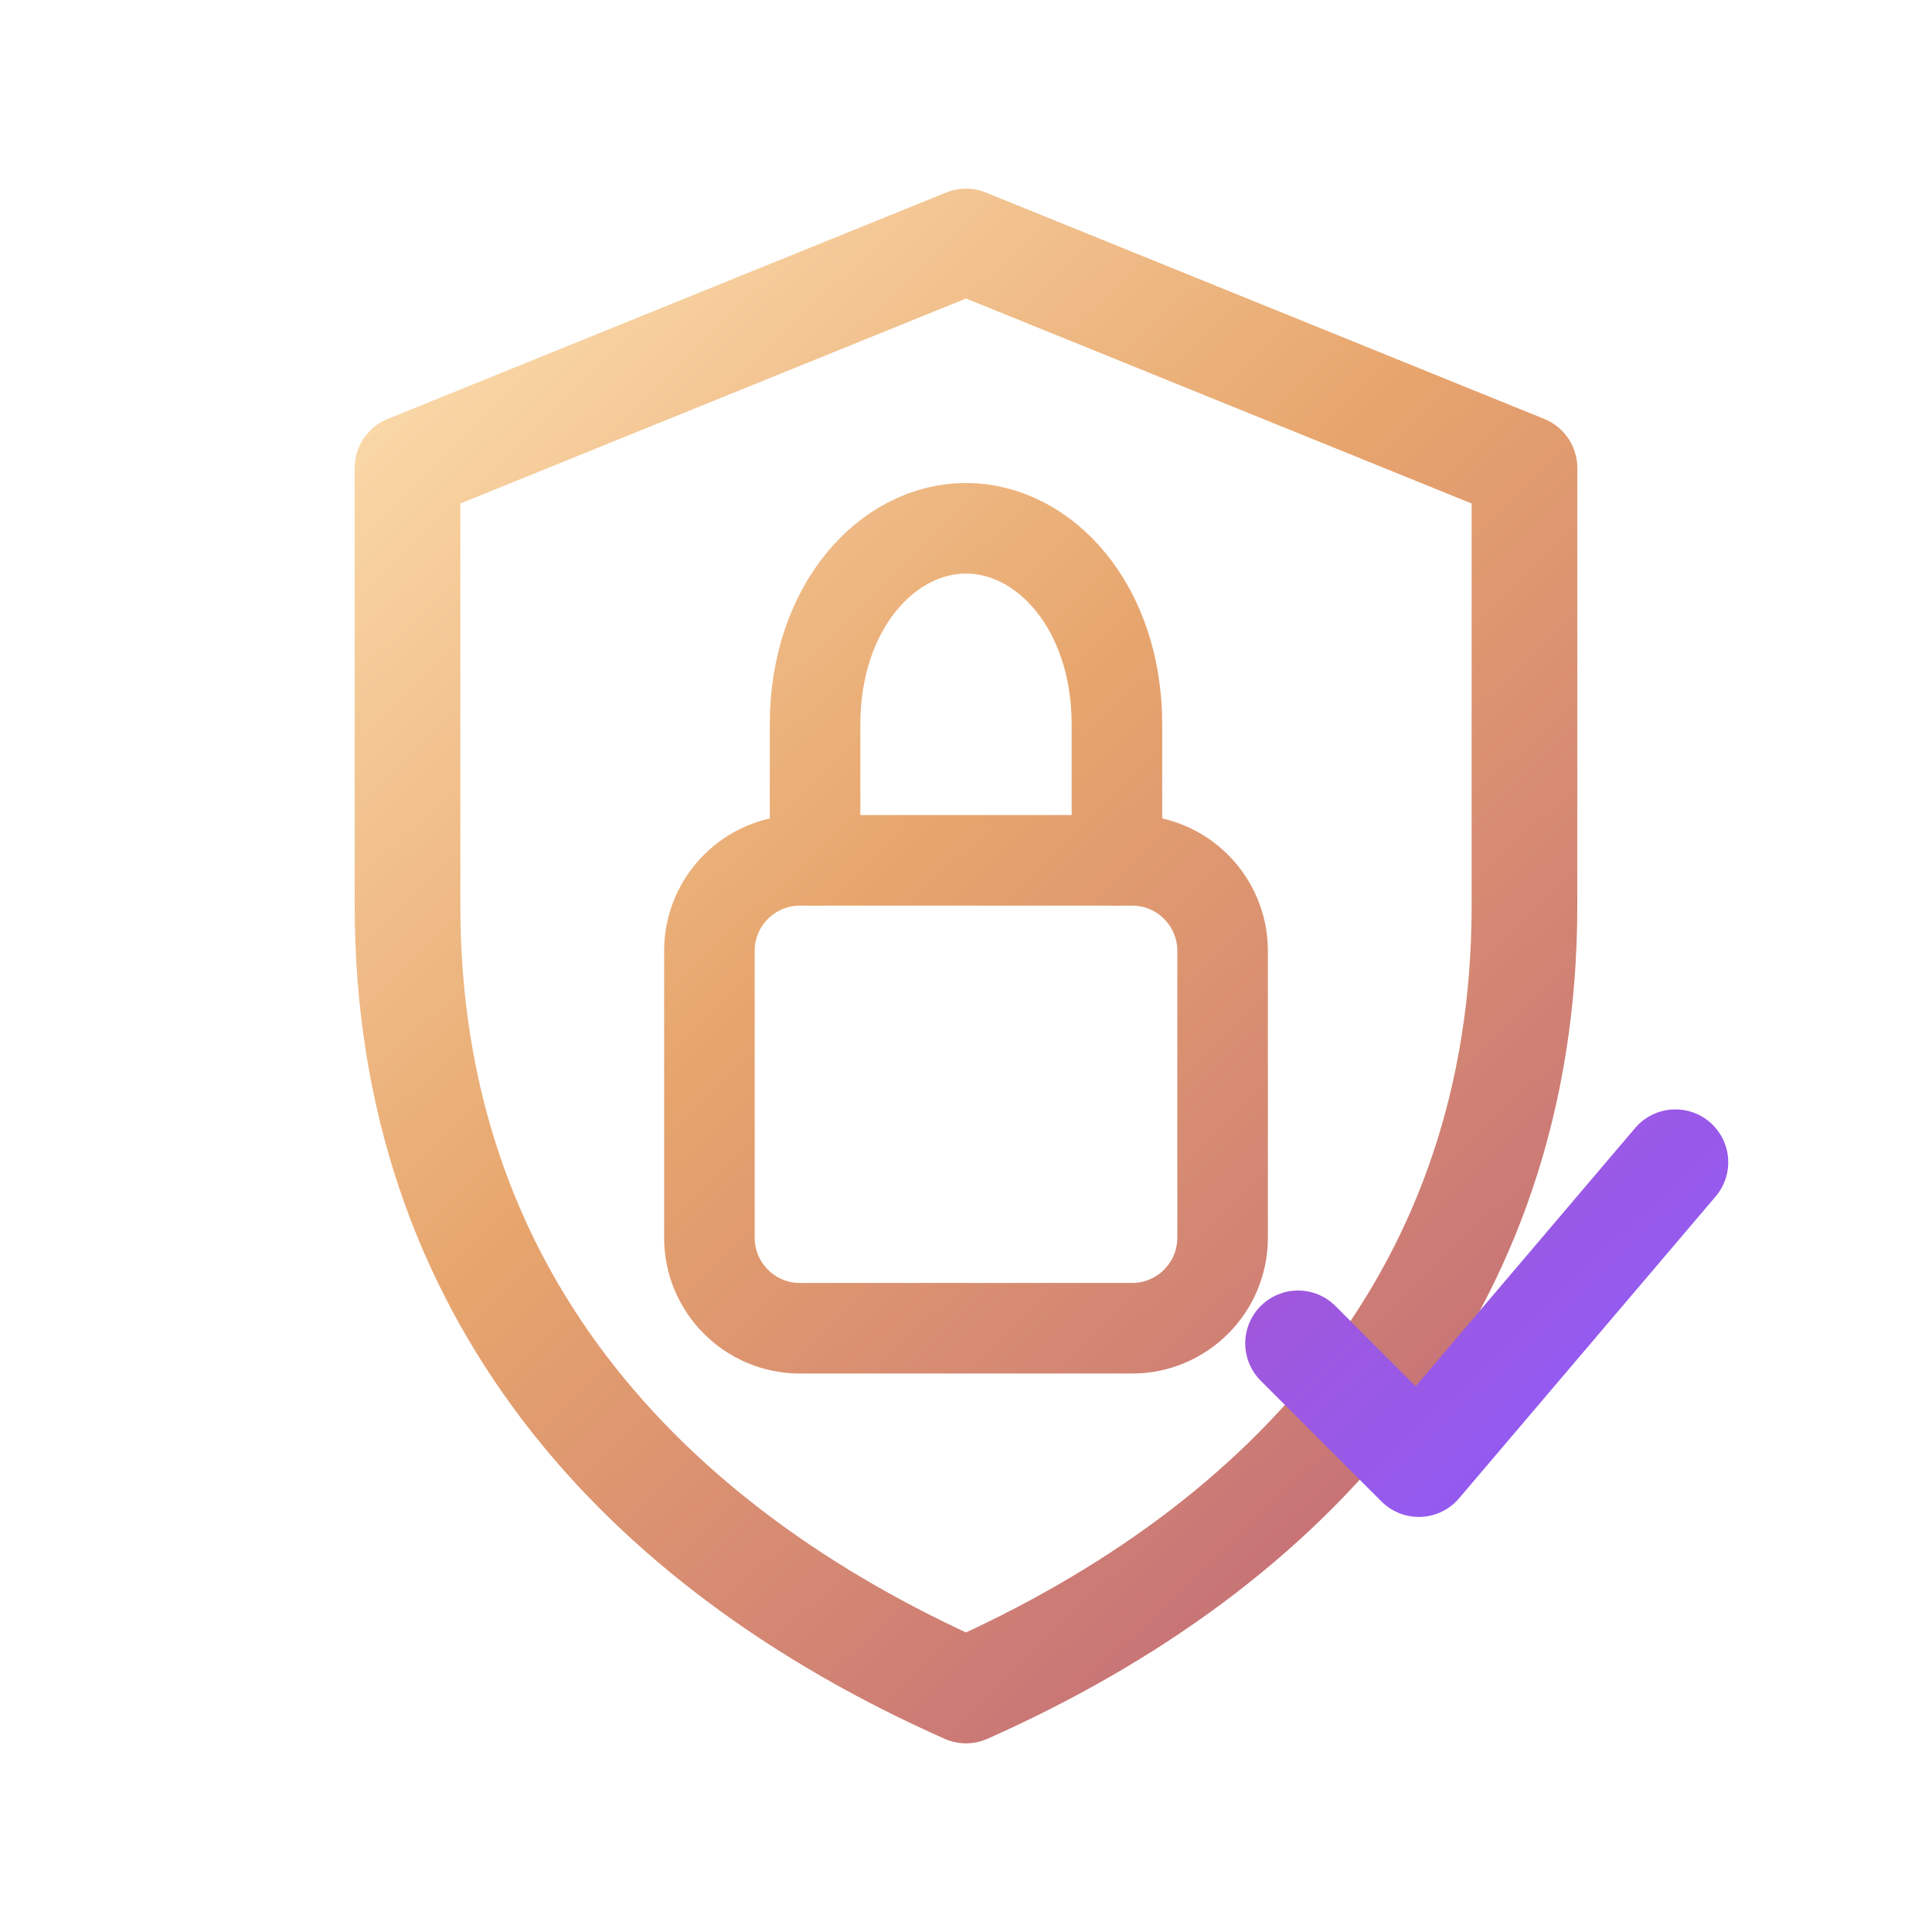
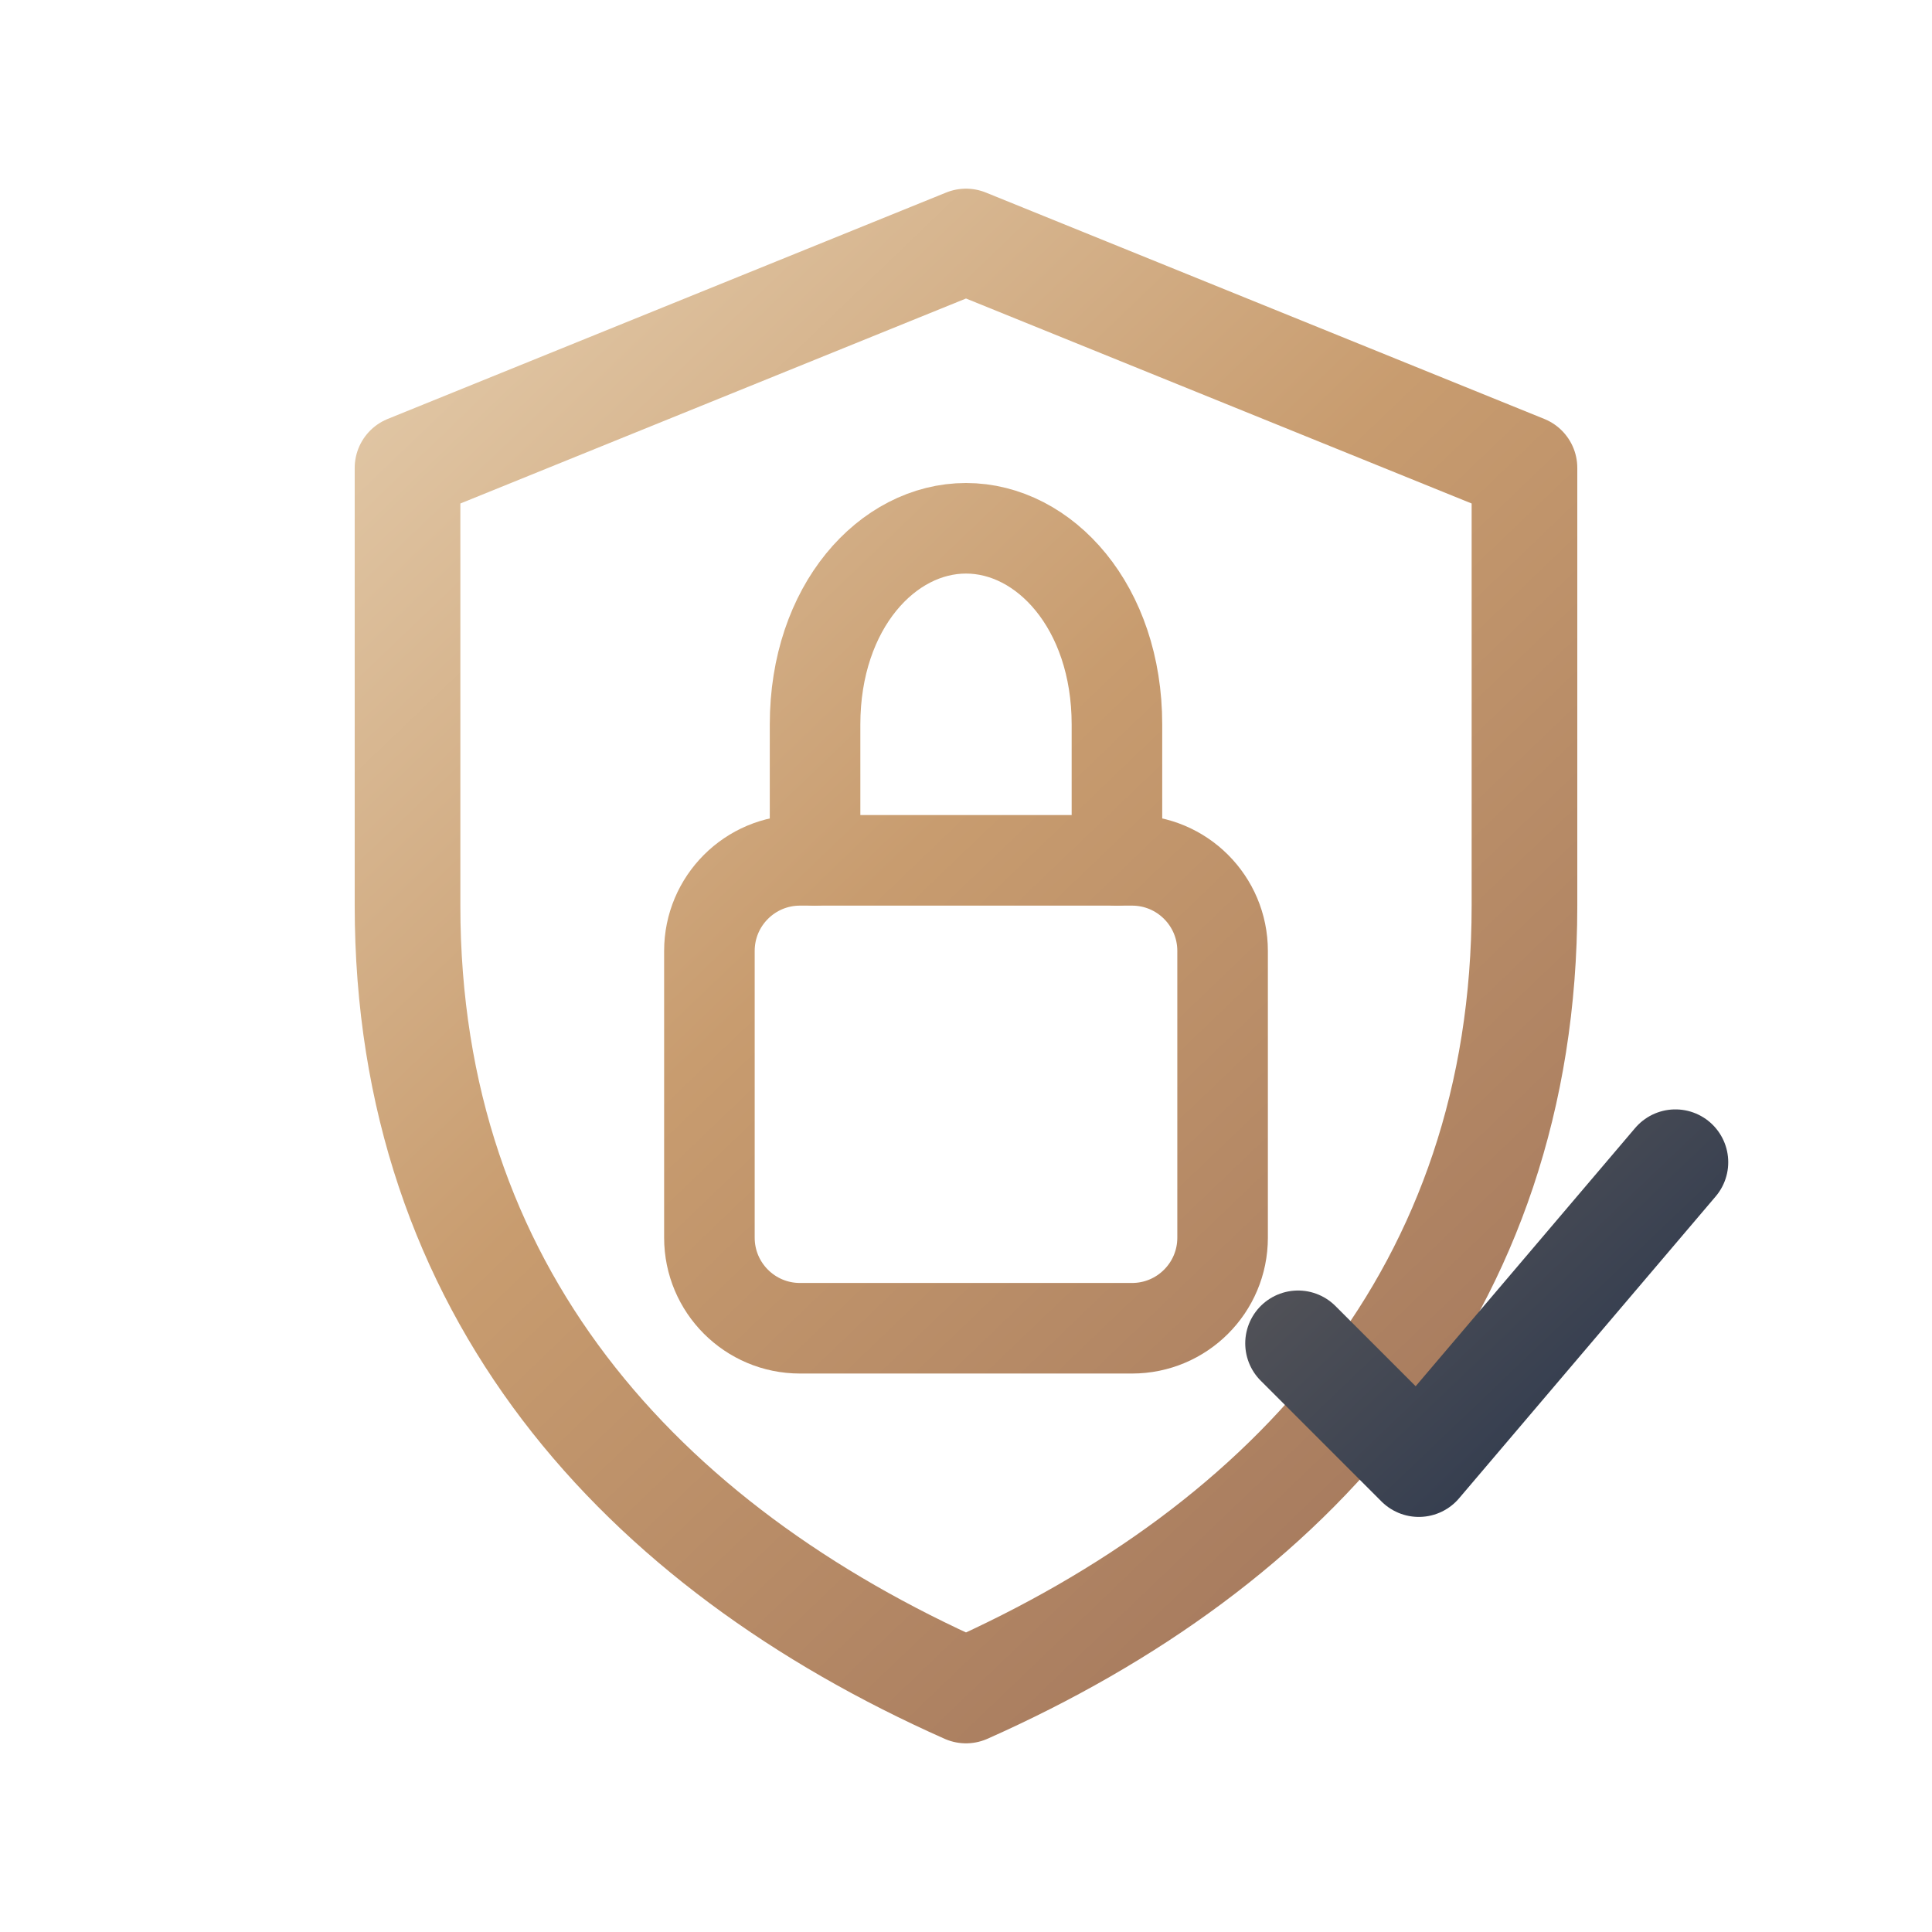
<svg xmlns="http://www.w3.org/2000/svg" viewBox="0 0 128 128" fill="none">
  <defs>
    <linearGradient id="g" x1="18" y1="16" x2="110" y2="112" gradientUnits="userSpaceOnUse">
-       <stop stop-color="#FFE6B8" />
-       <stop offset="0.44" stop-color="#E7A56D" />
-       <stop offset="1" stop-color="#B95D7B" />
+       <stop stop-color="#E7D1B2" />
+       <stop offset="0.44" stop-color="#C89C6F" />
+       <stop offset="1" stop-color="#9A6E58" />
    </linearGradient>
    <linearGradient id="s" x1="22" y1="20" x2="106" y2="108" gradientUnits="userSpaceOnUse">
-       <stop stop-color="#D84B74" />
-       <stop offset="1" stop-color="#8C5CFF" />
+       <stop stop-color="#D2AC7A" />
+       <stop offset="1" stop-color="#24324B" />
    </linearGradient>
    <filter id="glow" x="-30%" y="-30%" width="160%" height="160%">
      <feGaussianBlur stdDeviation="2.4" result="blur" />
      <feColorMatrix in="blur" type="matrix" values="1 0 0 0 0.95  0 1 0 0 0.52  0 0 1 0 0.38  0 0 0 0.55 0" />
      <feBlend in="SourceGraphic" />
    </filter>
  </defs>
  <path d="M64 16 27 31v29c0 25.5 15.4 42.4 37 52 21.6-9.6 37-26.5 37-52V31L64 16Z" stroke="url(#g)" stroke-width="7" stroke-linejoin="round" />
  <rect x="47" y="57" width="34" height="31" rx="6" stroke="url(#g)" stroke-width="6" />
  <path d="M54 57v-9c0-7.8 4.8-13 10-13s10 5.2 10 13v9" stroke="url(#g)" stroke-width="6" stroke-linecap="round" />
  <path d="m86 89 8 8 17-20" stroke="url(#s)" stroke-width="7" stroke-linecap="round" stroke-linejoin="round" />
</svg>
